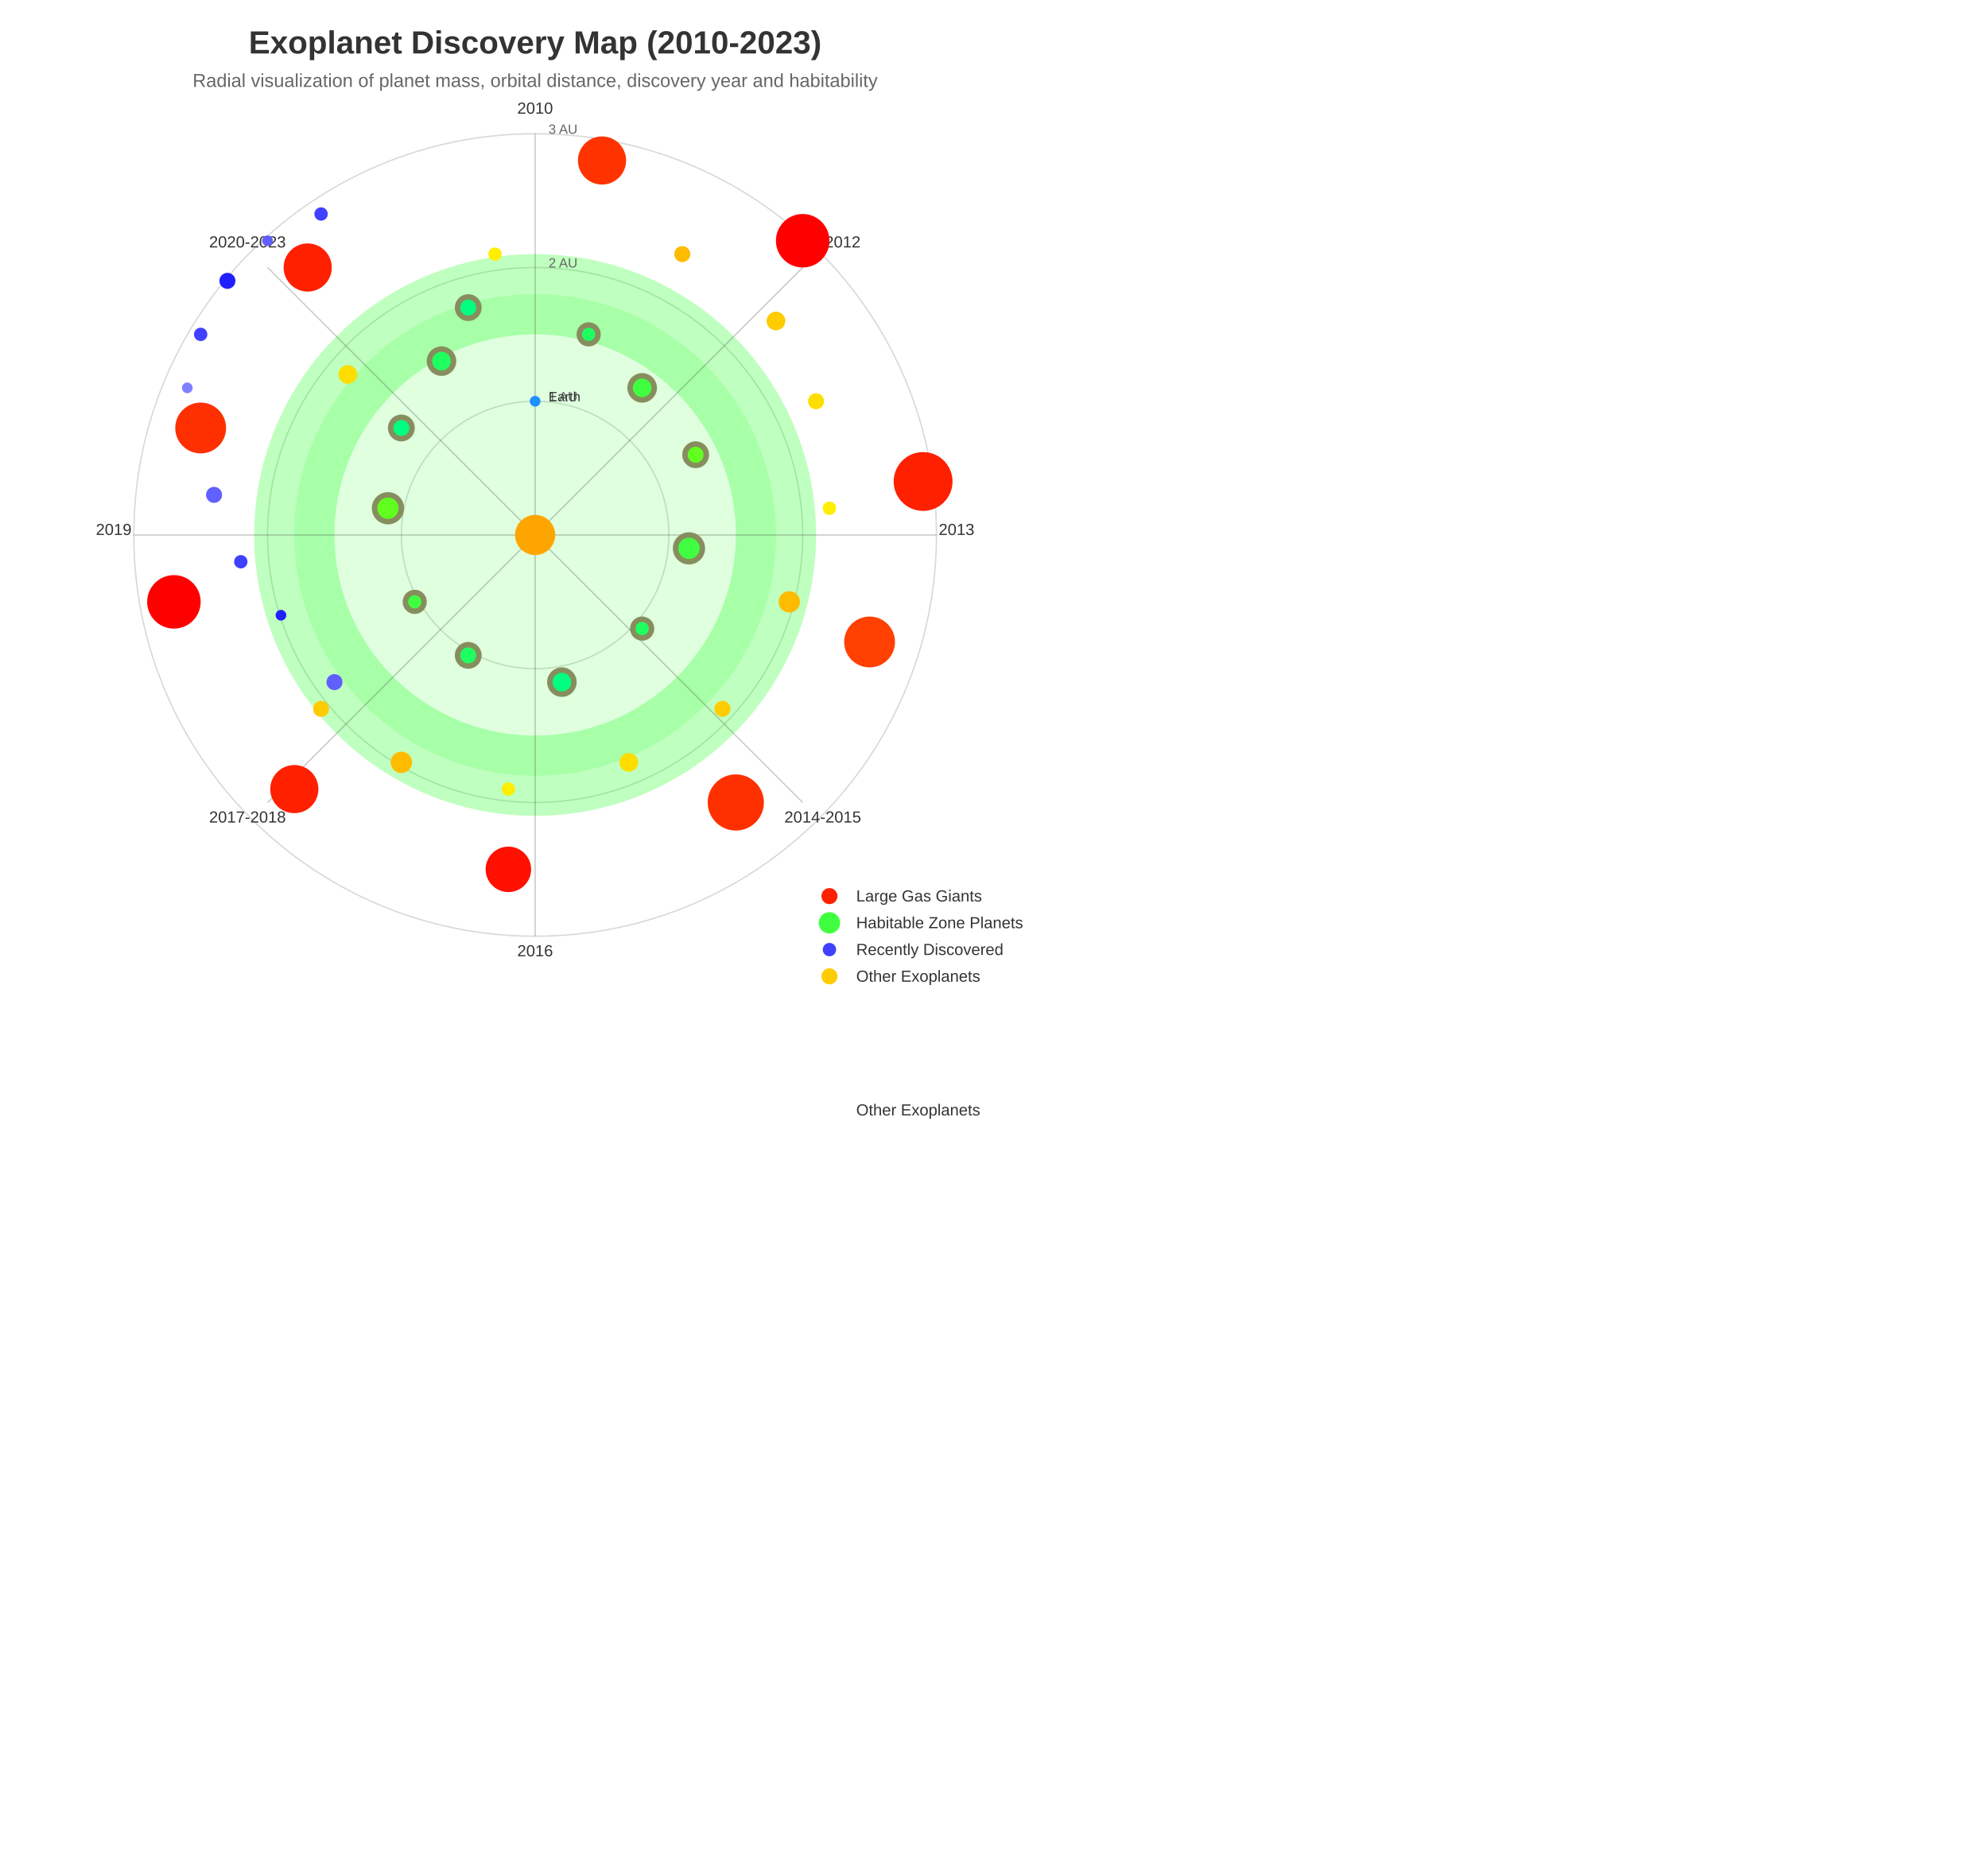
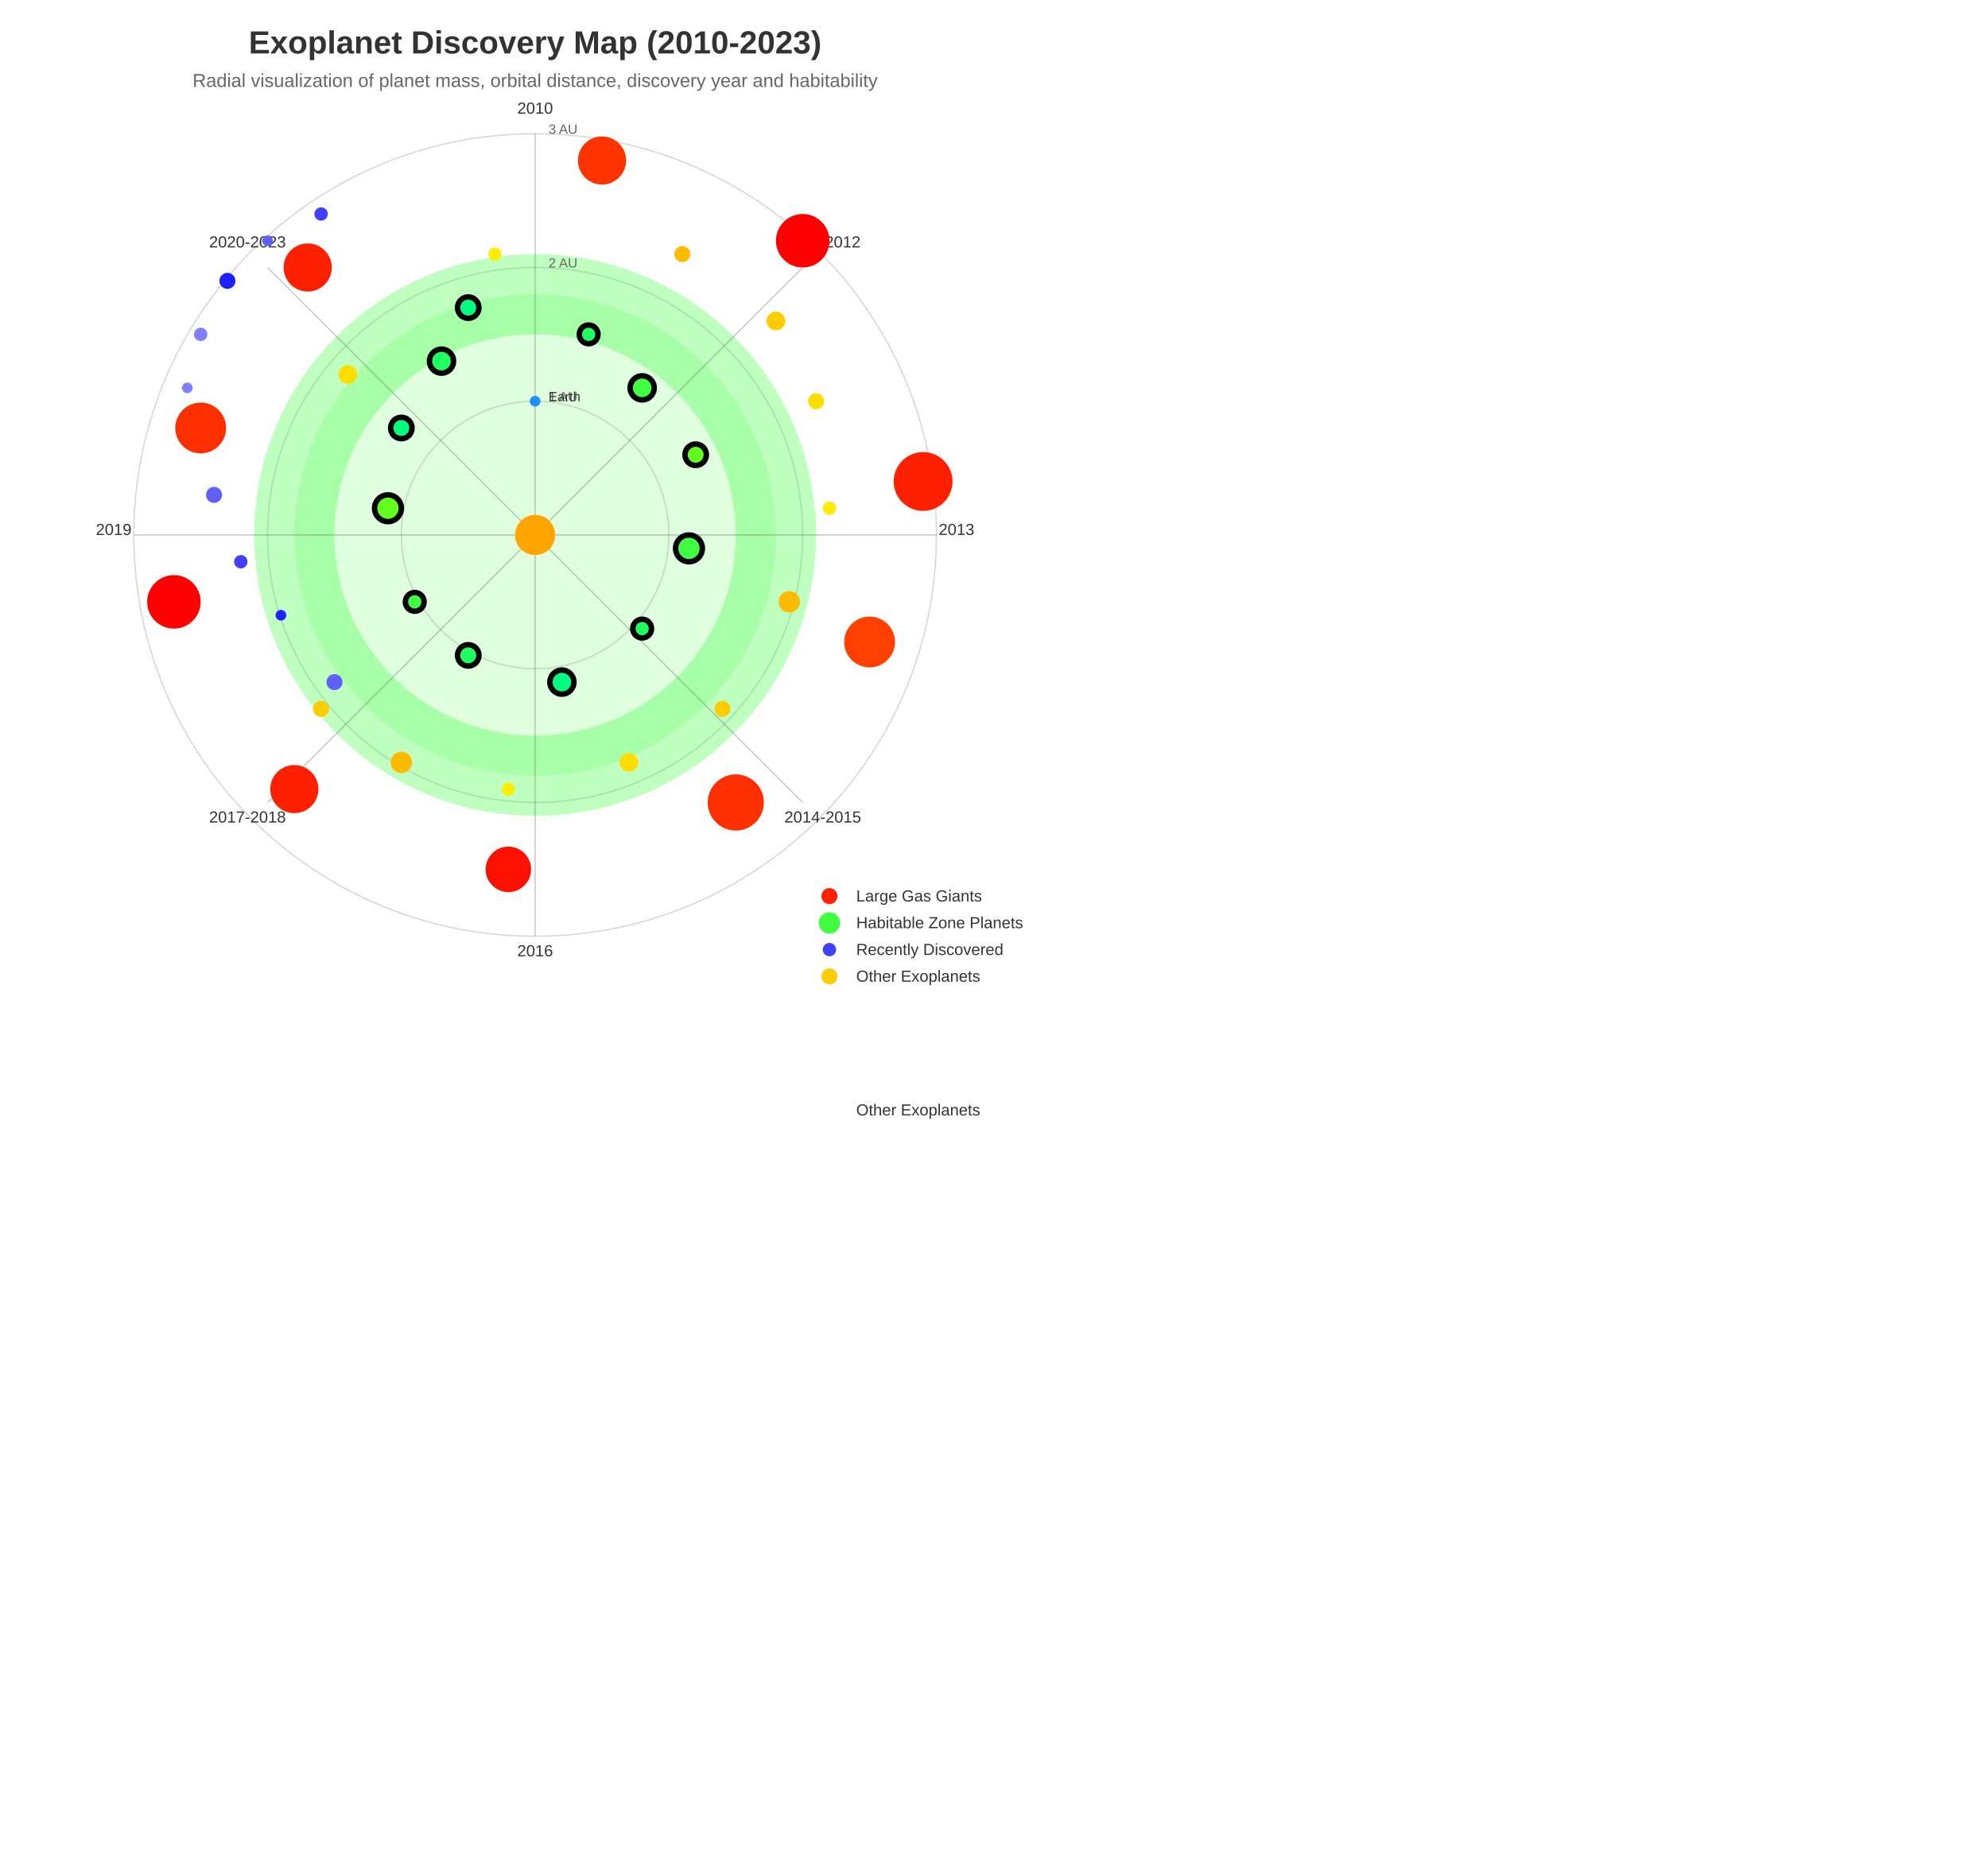
<svg xmlns="http://www.w3.org/2000/svg" height="1400" id="svg" tag_name="svg" width="1486">
  <defs id="defs" tag_name="svg/defs">
    <filter height="200%" id="filter" tag_name="svg/defs/filter" width="200%" x="-50%" y="-50%">
      <fegaussianblur id="fegaussianblur" result="blur" stdDeviation="3" tag_name="svg/defs/filter/fegaussianblur" />
      <fecomposite id="fecomposite" in="SourceGraphic" in2="blur" operator="over" tag_name="svg/defs/filter/fecomposite" />
    </filter>
  </defs>
  <g id="g_1" stroke="#33333330" stroke-width="1" tag_name="svg/g_1">
    <circle cx="400" cy="400" fill="none" id="circle_52" r="100" tag_name="svg/g_1/circle_52" />
    <circle cx="400" cy="400" fill="none" id="circle_51" r="200" tag_name="svg/g_1/circle_51" />
    <circle cx="400" cy="400" fill="none" id="circle_50" r="300" tag_name="svg/g_1/circle_50" />
    <circle class="reveliobad_1  reveliogood_9 reveliobad_3" cx="400" cy="400" fill="#00ff0020" id="circle_49" r="180" stroke="#00ff0040" stroke-width="60" tag_name="svg/g_1/circle_49" />
  </g>
  <g id="g" stroke="#33333340" stroke-width="1" tag_name="svg/g">
    <line id="line_7" tag_name="svg/g/line_7" x1="400" x2="400" y1="400" y2="100" />
    <line id="line_6" tag_name="svg/g/line_6" x1="400" x2="700" y1="400" y2="400" />
    <line id="line_5" tag_name="svg/g/line_5" x1="400" x2="400" y1="400" y2="700" />
    <line id="line_4" tag_name="svg/g/line_4" x1="400" x2="100" y1="400" y2="400" />
    <line id="line_3" tag_name="svg/g/line_3" x1="400" x2="600" y1="400" y2="200" />
    <line id="line_2" tag_name="svg/g/line_2" x1="400" x2="600" y1="400" y2="600" />
    <line id="line_1" tag_name="svg/g/line_1" x1="400" x2="200" y1="400" y2="600" />
    <line id="line" tag_name="svg/g/line" x1="400" x2="200" y1="400" y2="200" />
  </g>
  <text fill="#333333" font-family="Arial" font-size="12" id="text_18" tag_name="svg/text_18" text-anchor="middle" x="400" y="85">
    2010
  </text>
  <text fill="#333333" font-family="Arial" font-size="12" id="text_17" tag_name="svg/text_17" text-anchor="middle" x="715" y="400">
    2013
  </text>
  <text fill="#333333" font-family="Arial" font-size="12" id="text_16" tag_name="svg/text_16" text-anchor="middle" x="400" y="715">
    2016
  </text>
  <text fill="#333333" font-family="Arial" font-size="12" id="text_15" tag_name="svg/text_15" text-anchor="middle" x="85" y="400">
    2019
  </text>
  <text fill="#333333" font-family="Arial" font-size="12" id="text_14" tag_name="svg/text_14" text-anchor="middle" x="615" y="185">
    2011-2012
  </text>
  <text fill="#333333" font-family="Arial" font-size="12" id="text_13" tag_name="svg/text_13" text-anchor="middle" x="615" y="615">
    2014-2015
  </text>
  <text fill="#333333" font-family="Arial" font-size="12" id="text_12" tag_name="svg/text_12" text-anchor="middle" x="185" y="615">
    2017-2018
  </text>
  <text fill="#333333" font-family="Arial" font-size="12" id="text_11" tag_name="svg/text_11" text-anchor="middle" x="185" y="185">
    2020-2023
  </text>
  <text fill="#666666" font-family="Arial" font-size="10" id="text_10" tag_name="svg/text_10" text-anchor="start" x="410" y="300">
    1 AU
  </text>
  <text fill="#666666" font-family="Arial" font-size="10" id="text_9" tag_name="svg/text_9" text-anchor="start" x="410" y="200">
    2 AU
  </text>
  <text fill="#666666" font-family="Arial" font-size="10" id="text_8" tag_name="svg/text_8" text-anchor="start" x="410" y="100">
    3 AU
  </text>
-   <circle cx="400" cy="400" fill="orange" id="circle_48" r="15" tag_name="svg/circle_48">
+   <circle class="reveliogood_5 reveliogood_X_2" cx="400" cy="400" fill="orange" id="circle_48" r="15" tag_name="svg/circle_48">
    <animate attributeName="r" dur="4s" id="animate" repeatCount="indefinite" tag_name="svg/circle_48/animate" values="15;17;15" />
  </circle>
  <circle cx="400" cy="300" fill="#1E90FF" id="circle_47" r="4" stroke-width="1" tag_name="svg/circle_47" />
  <text fill="#333333" font-family="Arial" font-size="10" id="text_7" tag_name="svg/text_7" x="410" y="300">
    Earth
  </text>
  <circle class="reveliogood reveliobad_1  reveliobad_2 reveliobad_3" cx="450" cy="120" fill="#ff3300" id="circle_46" r="18" tag_name="svg/circle_46" />
  <circle class="reveliogood  reveliobad_2" cx="600" cy="180" fill="#ff0000" id="circle_45" r="20" tag_name="svg/circle_45" />
  <circle class="reveliogood " cx="690" cy="360" fill="#ff2000" id="circle_44" r="22" tag_name="svg/circle_44" />
  <circle class="reveliogood reveliobad_1 reveliobad_3" cx="650" cy="480" fill="#ff4000" id="circle_43" r="19" tag_name="svg/circle_43" />
  <circle class="reveliogood " cx="550" cy="600" fill="#ff3000" id="circle_42" r="21" tag_name="svg/circle_42" />
  <circle class="reveliogood " cx="380" cy="650" fill="#ff1000" id="circle_41" r="17" tag_name="svg/circle_41" />
  <circle class="reveliogood reveliobad_1  reveliobad_2 reveliobad_3" cx="220" cy="590" fill="#ff2000" id="circle_40" r="18" tag_name="svg/circle_40" />
  <circle class="reveliogood reveliobad_1 reveliobad_3" cx="130" cy="450" fill="#ff0000" id="circle_39" r="20" tag_name="svg/circle_39" />
  <circle class="reveliogood reveliobad_1 reveliobad_3" cx="150" cy="320" fill="#ff3000" id="circle_38" r="19" tag_name="svg/circle_38" />
  <circle class="reveliogood reveliobad_1 reveliobad_3" cx="230" cy="200" fill="#ff2000" id="circle_37" r="18" tag_name="svg/circle_37" />
-   <circle class="reveliogood_2 reveliogood_X_1 reveliogood_9 reveliobad_4 reveliogood_10 reveliogood_11" cx="350" cy="230" fill="#00ff80" id="circle_36" r="8" stroke="rgb(135, 142, 94)" stroke-width="4.1" tag_name="svg/circle_36" />
-   <circle class="reveliogood_2 reveliogood_X_1 reveliogood_9 reveliobad_4 reveliogood_10 reveliogood_11" cx="440" cy="250" fill="#20ff60" id="circle_35" r="7" stroke="rgb(135, 142, 94)" stroke-width="4.1" tag_name="svg/circle_35" />
-   <circle class="reveliogood_2 reveliogood_X_1 reveliogood_9 reveliobad_4 reveliogood_10 reveliogood_11" cx="480" cy="290" fill="#40ff40" id="circle_34" r="9" stroke="rgb(135, 142, 94)" stroke-width="4.1" tag_name="svg/circle_34" />
-   <circle class="reveliogood_2 reveliogood_X_1 reveliogood_9 reveliobad_4 reveliogood_10 reveliogood_11" cx="520" cy="340" fill="#60ff20" id="circle_33" r="8" stroke="rgb(135, 142, 94)" stroke-width="4.1" tag_name="svg/circle_33" />
-   <circle class="reveliogood_2 reveliogood_X_1 reveliogood_9 reveliobad_4 reveliogood_10 reveliogood_11" cx="515" cy="410" fill="#40ff40" id="circle_32" r="10" stroke="rgb(135, 142, 94)" stroke-width="4.1" tag_name="svg/circle_32" />
-   <circle class="reveliogood_2 reveliogood_X_1 reveliogood_9 reveliobad_3 reveliobad_4 reveliogood_10 reveliogood_11" cx="480" cy="470" fill="#20ff60" id="circle_31" r="7" stroke="rgb(135, 142, 94)" stroke-width="4.1" tag_name="svg/circle_31" />
-   <circle class="reveliogood_2 reveliogood_X_1 reveliogood_9 reveliobad_3 reveliobad_4 reveliogood_10 reveliogood_11" cx="420" cy="510" fill="#00ff80" id="circle_30" r="9" stroke="rgb(135, 142, 94)" stroke-width="4.1" tag_name="svg/circle_30" />
-   <circle class="reveliogood_2 reveliogood_X_1 reveliogood_9 reveliobad_4 reveliogood_10 reveliogood_11" cx="350" cy="490" fill="#20ff60" id="circle_29" r="8" stroke="rgb(135, 142, 94)" stroke-width="4.1" tag_name="svg/circle_29" />
-   <circle class="reveliogood_2 reveliogood_X_1 reveliogood_9 reveliobad_4 reveliogood_10 reveliogood_11" cx="310" cy="450" fill="#40ff40" id="circle_28" r="7" stroke="rgb(135, 142, 94)" stroke-width="4.1" tag_name="svg/circle_28" />
-   <circle class="reveliogood_2 reveliogood_X_1 reveliogood_9 reveliobad_4 reveliogood_10 reveliogood_11" cx="290" cy="380" fill="#60ff20" id="circle_27" r="10" stroke="rgb(135, 142, 94)" stroke-width="4.1" tag_name="svg/circle_27" />
-   <circle class="reveliogood_2 reveliogood_X_1 reveliogood_9 reveliobad_3 reveliobad_4 reveliogood_10 reveliogood_11" cx="300" cy="320" fill="#00ff80" id="circle_26" r="8" stroke="rgb(135, 142, 94)" stroke-width="4.1" tag_name="svg/circle_26" />
-   <circle class="reveliogood_2 reveliogood_X_1 reveliogood_9 reveliogood_10 reveliogood_11" cx="330" cy="270" fill="#20ff60" id="circle_25" r="9" stroke="rgb(135, 142, 94)" stroke-width="4.1" tag_name="svg/circle_25" />
+   <circle class="reveliogood_2 reveliogood_X_1 reveliogood_9 reveliobad_4 reveliogood_10" cx="350" cy="230" fill="#00ff80" id="circle_36" r="8" stroke="rgb(0,0,0)" stroke-width="4.1" tag_name="svg/circle_36" />
+   <circle class="reveliogood_2 reveliogood_X_1 reveliogood_9 reveliobad_4 reveliogood_10" cx="440" cy="250" fill="#20ff60" id="circle_35" r="7" stroke="rgb(0,0,0)" stroke-width="4.1" tag_name="svg/circle_35" />
+   <circle class="reveliogood_2 reveliogood_X_1 reveliogood_9 reveliobad_4 reveliogood_10" cx="480" cy="290" fill="#40ff40" id="circle_34" r="9" stroke="rgb(0,0,0)" stroke-width="4.1" tag_name="svg/circle_34" />
+   <circle class="reveliogood_2 reveliogood_X_1 reveliogood_9 reveliobad_4 reveliogood_10" cx="520" cy="340" fill="#60ff20" id="circle_33" r="8" stroke="rgb(0,0,0)" stroke-width="4.1" tag_name="svg/circle_33" />
+   <circle class="reveliogood_2 reveliogood_X_1 reveliogood_9 reveliobad_4 reveliogood_10" cx="515" cy="410" fill="#40ff40" id="circle_32" r="10" stroke="rgb(0,0,0)" stroke-width="4.1" tag_name="svg/circle_32" />
+   <circle class="reveliogood_2 reveliogood_X_1 reveliogood_9 reveliobad_3 reveliobad_4 reveliogood_10" cx="480" cy="470" fill="#20ff60" id="circle_31" r="7" stroke="rgb(0,0,0)" stroke-width="4.1" tag_name="svg/circle_31" />
+   <circle class="reveliogood_2 reveliogood_X_1 reveliogood_9 reveliobad_3 reveliobad_4 reveliogood_10" cx="420" cy="510" fill="#00ff80" id="circle_30" r="9" stroke="rgb(0,0,0)" stroke-width="4.1" tag_name="svg/circle_30" />
+   <circle class="reveliogood_2 reveliogood_X_1 reveliogood_9 reveliobad_4 reveliogood_10" cx="350" cy="490" fill="#20ff60" id="circle_29" r="8" stroke="rgb(0,0,0)" stroke-width="4.1" tag_name="svg/circle_29" />
+   <circle class="reveliogood_2 reveliogood_X_1 reveliogood_9 reveliobad_4 reveliogood_10" cx="310" cy="450" fill="#40ff40" id="circle_28" r="7" stroke="rgb(0,0,0)" stroke-width="4.1" tag_name="svg/circle_28" />
+   <circle class="reveliogood_2 reveliogood_X_1 reveliogood_9 reveliobad_4 reveliogood_10" cx="290" cy="380" fill="#60ff20" id="circle_27" r="10" stroke="rgb(0,0,0)" stroke-width="4.1" tag_name="svg/circle_27" />
+   <circle class="reveliogood_2 reveliogood_X_1 reveliogood_9 reveliobad_3 reveliobad_4 reveliogood_10" cx="300" cy="320" fill="#00ff80" id="circle_26" r="8" stroke="rgb(0,0,0)" stroke-width="4.1" tag_name="svg/circle_26" />
+   <circle class="reveliogood_2 reveliogood_X_1 reveliogood_9 reveliogood_10" cx="330" cy="270" fill="#20ff60" id="circle_25" r="9" stroke="rgb(0,0,0)" stroke-width="4.1" tag_name="svg/circle_25" />
  <circle class="reveliogood_7" cx="240" cy="160" fill="#4040ff" id="circle_24" r="5" tag_name="svg/circle_24" />
  <circle class="reveliogood_7" cx="200" cy="180" fill="#6060ff" id="circle_23" r="4" tag_name="svg/circle_23" />
  <circle class="reveliogood_7" cx="170" cy="210" fill="#2020ff" id="circle_22" r="6" tag_name="svg/circle_22" />
-   <circle class="reveliogood_7 reveliobad_1" cx="150" cy="250" fill="#4040ff" id="circle_21" r="5" tag_name="svg/circle_21" />
+   <circle class="reveliogood_7 reveliobad_1" cx="150" cy="250" fill="#8080ff" id="circle_21" r="5" tag_name="svg/circle_21" />
  <circle class="reveliogood_7 reveliobad_1" cx="140" cy="290" fill="#8080ff" id="circle_20" r="4" tag_name="svg/circle_20" />
  <circle class="reveliogood_8 reveliobad_1" cx="160" cy="370" fill="#6060ff" id="circle_19" r="6" tag_name="svg/circle_19" />
  <circle class="reveliogood_8" cx="180" cy="420" fill="#4040ff" id="circle_18" r="5" tag_name="svg/circle_18" />
  <circle class="reveliogood_8" cx="210" cy="460" fill="#2020ff" id="circle_17" r="4" tag_name="svg/circle_17" />
  <circle class="reveliogood_8" cx="250" cy="510" fill="#6060ff" id="circle_16" r="6" tag_name="svg/circle_16" />
  <circle class="reveliogood_5" cx="580" cy="240" fill="#ffcc00" id="circle_15" r="7" tag_name="svg/circle_15" />
  <circle class="reveliogood_5" cx="610" cy="300" fill="#ffdd00" id="circle_14" r="6" tag_name="svg/circle_14" />
  <circle class="reveliogood_5" cx="620" cy="380" fill="#ffee00" id="circle_13" r="5" tag_name="svg/circle_13" />
  <circle class="reveliogood_5" cx="590" cy="450" fill="#ffbb00" id="circle_12" r="8" tag_name="svg/circle_12" />
  <circle class="reveliogood_5" cx="540" cy="530" fill="#ffcc00" id="circle_11" r="6" tag_name="svg/circle_11" />
  <circle class="reveliogood_5" cx="470" cy="570" fill="#ffdd00" id="circle_10" r="7" tag_name="svg/circle_10" />
  <circle class="reveliogood_5" cx="380" cy="590" fill="#ffee00" id="circle_9" r="5" tag_name="svg/circle_9" />
  <circle class="reveliogood_5" cx="300" cy="570" fill="#ffbb00" id="circle_8" r="8" tag_name="svg/circle_8" />
  <circle class="reveliogood_5" cx="240" cy="530" fill="#ffcc00" id="circle_7" r="6" tag_name="svg/circle_7" />
  <circle class="reveliogood_5" cx="260" cy="280" fill="#ffdd00" id="circle_6" r="7" tag_name="svg/circle_6" />
  <circle class="reveliogood_5" cx="370" cy="190" fill="#ffee00" id="circle_5" r="5" tag_name="svg/circle_5" />
  <circle class="reveliogood_5" cx="510" cy="190" fill="#ffbb00" id="circle_4" r="6" tag_name="svg/circle_4" />
  <circle class="reveliobad_2" cx="620" cy="670" fill="#ff2000" id="circle_3" r="6" tag_name="svg/circle_3" />
  <text fill="#333333" font-family="Arial" font-size="12" id="text_6" tag_name="svg/text_6" x="640" y="674">
    Large Gas Giants
  </text>
  <circle class="reveliobad_4 reveliogood_X_1" cx="620" cy="690" fill="#40ff40" id="circle_2" r="8" tag_name="svg/circle_2" />
  <text fill="#333333" font-family="Arial" font-size="12" id="text_5" tag_name="svg/text_5" x="640" y="694">
    Habitable Zone Planets
  </text>
  <circle cx="620" cy="710" fill="#4040ff" id="circle_1" r="5" tag_name="svg/circle_1" />
  <text fill="#333333" font-family="Arial" font-size="12" id="text_4" tag_name="svg/text_4" x="640" y="714">
    Recently Discovered
  </text>
  <circle cx="620" cy="730" fill="#ffcc00" id="circle" r="6" tag_name="svg/circle" />
  <text fill="#333333" font-family="Arial" font-size="12" id="text_3" tag_name="svg/text_3" x="640" y="734">
    Other Exoplanets
  </text>
  <text fill="#333333" font-family="Arial" font-size="12" id="text_2" tag_name="svg/text_2" x="640" y="834">
    Other Exoplanets
  </text>
  <text fill="#333333" font-family="Arial" font-size="24" font-weight="bold" id="text_1" tag_name="svg/text_1" text-anchor="middle" x="400" y="40">
    Exoplanet Discovery Map (2010-2023)
  </text>
  <text fill="#666666" font-family="Arial" font-size="14" id="text" tag_name="svg/text" text-anchor="middle" x="400" y="65">
    Radial visualization of planet mass, orbital distance, discovery year and habitability
  </text>
</svg>
